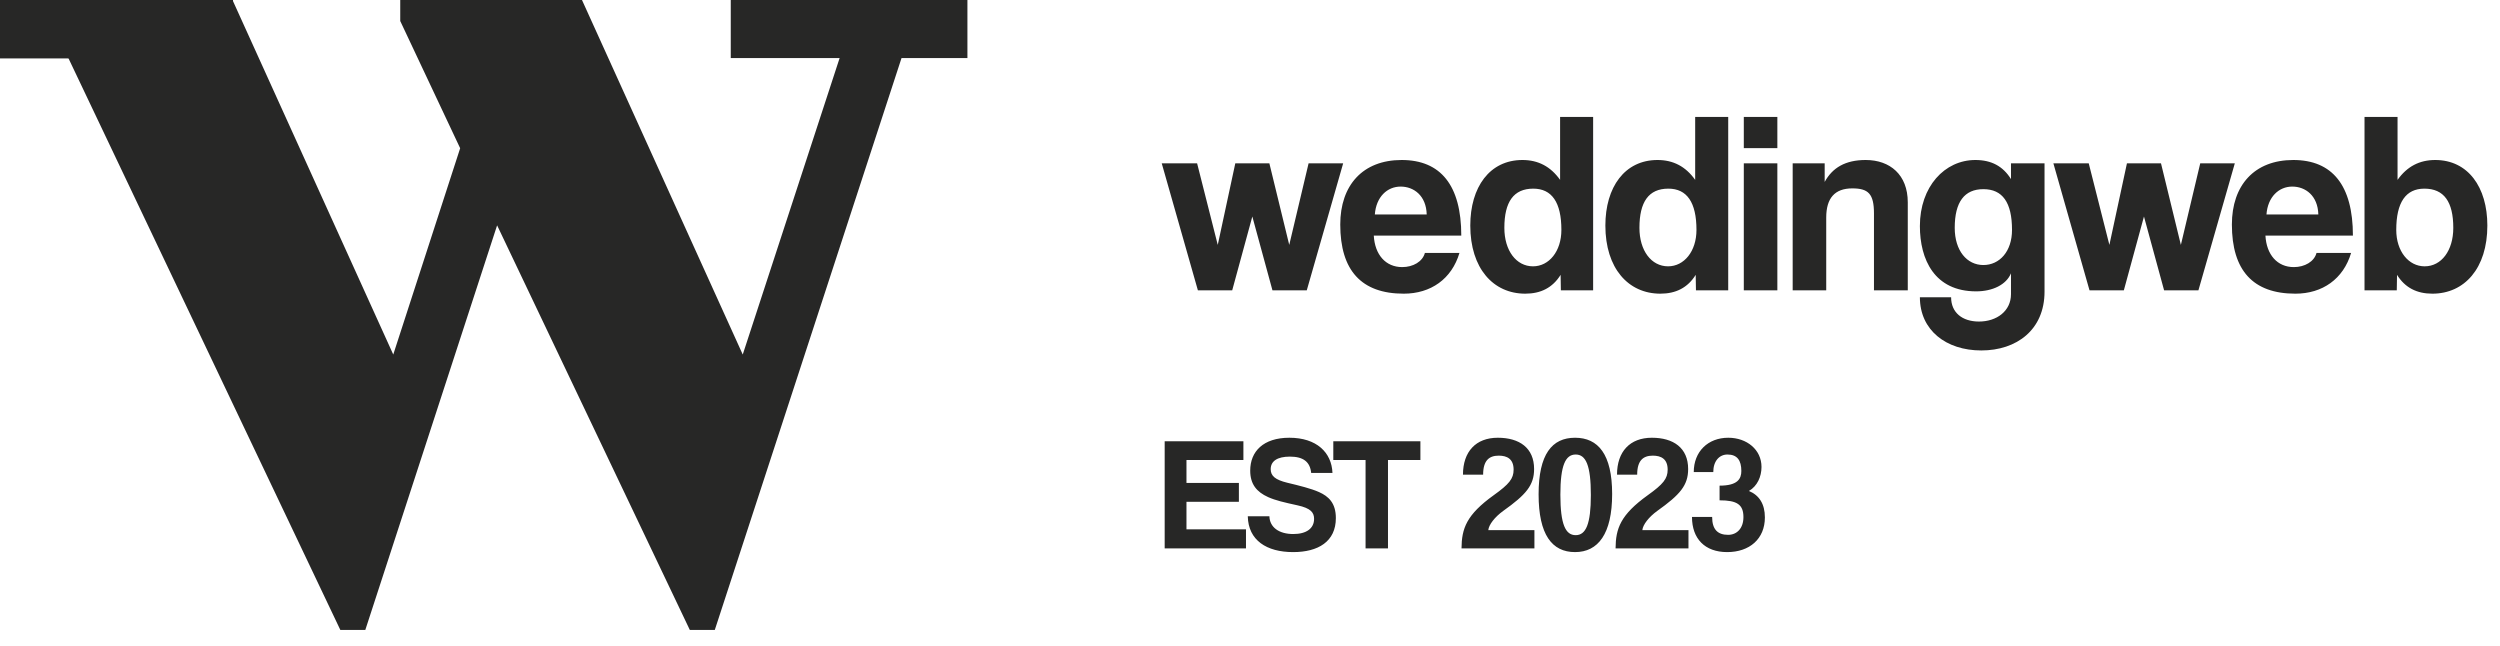
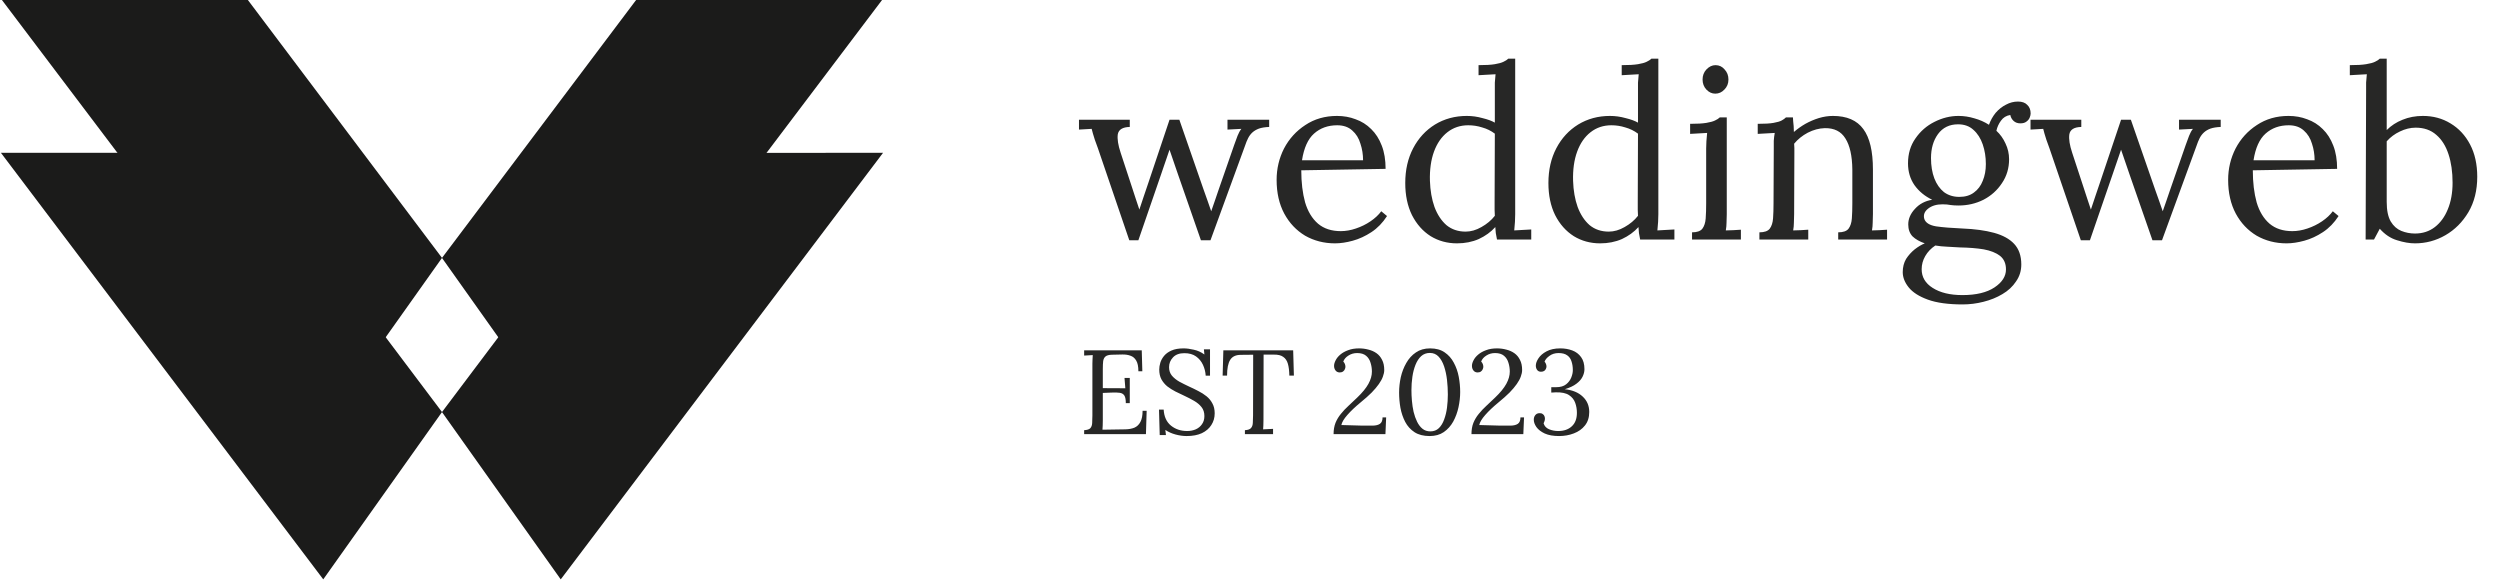
- <svg xmlns="http://www.w3.org/2000/svg" width="155" height="40" viewBox="0 0 155 40" fill="none">
-   <path d="M55.894 3.601L44.317 39.057H42.769L30.821 13.971L22.649 39.057H21.101L3.147 1.304V0H14.415L24.382 21.981L28.53 9.19L24.815 1.304V0H36.083L46.05 21.981L52.056 3.601H45.307V0H59.98V3.601H55.894Z" fill="#272726" />
-   <path d="M0 0H14.446V3.622H0V0Z" fill="#272726" />
-   <path d="M81.02 18H78.892L77.644 13.424L76.397 18H74.269L72.028 10.128H74.221L75.501 15.184L76.588 10.128H78.701L79.933 15.184L81.132 10.128H83.276L81.02 18ZM85.24 13.296H88.456C88.424 12.128 87.656 11.568 86.84 11.568C86.007 11.568 85.32 12.208 85.24 13.296ZM90.6 14.608H85.175C85.24 15.792 85.912 16.56 86.936 16.56C87.608 16.56 88.2 16.224 88.344 15.68H90.487C90.007 17.296 88.712 18.208 87.031 18.208C84.407 18.208 83.096 16.768 83.096 13.92C83.096 11.488 84.487 9.92 86.903 9.92C89.32 9.92 90.6 11.488 90.6 14.608ZM95.046 16.512C96.038 16.512 96.806 15.584 96.806 14.256C96.806 12.544 96.214 11.696 95.062 11.696C93.846 11.696 93.27 12.512 93.27 14.128C93.27 15.536 94.006 16.512 95.046 16.512ZM98.774 18H96.774L96.758 17.04C96.262 17.84 95.526 18.208 94.566 18.208C92.582 18.208 91.158 16.64 91.158 13.984C91.158 11.6 92.358 9.92 94.39 9.92C95.366 9.92 96.134 10.32 96.726 11.152V7.248H98.774V18ZM103.421 16.512C104.413 16.512 105.181 15.584 105.181 14.256C105.181 12.544 104.589 11.696 103.437 11.696C102.221 11.696 101.645 12.512 101.645 14.128C101.645 15.536 102.381 16.512 103.421 16.512ZM107.149 18H105.149L105.133 17.04C104.637 17.84 103.901 18.208 102.941 18.208C100.957 18.208 99.533 16.64 99.533 13.984C99.533 11.6 100.733 9.92 102.765 9.92C103.741 9.92 104.509 10.32 105.101 11.152V7.248H107.149V18ZM110.196 18H108.116V10.128H110.196V18ZM110.196 9.184H108.116V7.248H110.196V9.184ZM118.282 18H116.186V13.232C116.186 12.016 115.834 11.68 114.842 11.68C113.754 11.68 113.226 12.288 113.226 13.488V18H111.146V10.128H113.13V11.28C113.61 10.4 114.41 9.92 115.674 9.92C117.178 9.92 118.282 10.832 118.282 12.544V18ZM122.969 16.432C123.977 16.432 124.745 15.584 124.745 14.256C124.745 12.544 124.153 11.728 122.969 11.728C121.801 11.728 121.193 12.512 121.193 14.128C121.193 15.536 121.945 16.432 122.969 16.432ZM124.681 18.24V16.944C124.393 17.648 123.545 18.064 122.521 18.064C119.929 18.064 119.033 16.08 119.033 14.016C119.033 11.568 120.569 9.92 122.473 9.92C123.465 9.92 124.185 10.304 124.681 11.104V10.128H126.761V18.08C126.761 20.448 125.033 21.728 122.841 21.728C120.649 21.728 119.033 20.464 119.033 18.432H120.969C120.969 19.376 121.657 19.936 122.697 19.936C123.801 19.936 124.681 19.28 124.681 18.24ZM136.302 18H134.174L132.926 13.424L131.678 18H129.55L127.31 10.128H129.502L130.782 15.184L131.87 10.128H133.982L135.214 15.184L136.414 10.128H138.558L136.302 18ZM140.521 13.296H143.737C143.705 12.128 142.937 11.568 142.121 11.568C141.289 11.568 140.601 12.208 140.521 13.296ZM145.881 14.608H140.457C140.521 15.792 141.193 16.56 142.217 16.56C142.889 16.56 143.481 16.224 143.625 15.68H145.769C145.289 17.296 143.993 18.208 142.313 18.208C139.689 18.208 138.377 16.768 138.377 13.92C138.377 11.488 139.769 9.92 142.185 9.92C144.601 9.92 145.881 11.488 145.881 14.608ZM150.328 16.512C151.368 16.512 152.104 15.536 152.104 14.128C152.104 12.512 151.528 11.696 150.312 11.696C149.16 11.696 148.568 12.544 148.568 14.256C148.568 15.584 149.336 16.512 150.328 16.512ZM148.6 18H146.6V7.248H148.648V11.152C149.24 10.32 150.008 9.92 150.984 9.92C153.016 9.92 154.216 11.6 154.216 13.984C154.216 16.64 152.792 18.208 150.808 18.208C149.848 18.208 149.112 17.84 148.616 17.04L148.6 18Z" fill="#272726" />
-   <path d="M77.251 34H72.21V27.36H77.091V28.52H73.561V29.94H76.811V31.11H73.561V32.82H77.251V34ZM82.613 29.32H81.293C81.223 28.64 80.813 28.31 79.973 28.31C79.193 28.31 78.783 28.59 78.783 29.09C78.783 29.51 79.073 29.75 79.813 29.93C80.563 30.11 81.293 30.29 81.783 30.51C82.363 30.77 82.823 31.18 82.823 32.12C82.823 33.58 81.723 34.23 80.173 34.23C78.533 34.23 77.393 33.5 77.363 32.01H78.703C78.723 32.69 79.293 33.11 80.183 33.11C81.003 33.11 81.473 32.76 81.473 32.17C81.473 31.78 81.273 31.51 80.443 31.33C79.623 31.15 79.093 31.03 78.623 30.82C77.913 30.5 77.513 30.02 77.513 29.18C77.513 27.99 78.323 27.14 79.943 27.14C81.623 27.14 82.563 28.05 82.613 29.32ZM86.055 34H84.665V28.52H82.665V27.36H88.065V28.52H86.055V34ZM95.134 34H90.614C90.624 32.77 90.914 31.92 92.614 30.7C93.564 30.02 93.844 29.68 93.844 29.12C93.844 28.45 93.434 28.25 92.924 28.25C92.334 28.25 91.954 28.54 91.954 29.43H90.704C90.704 28 91.504 27.14 92.864 27.14C94.204 27.14 95.114 27.77 95.114 29.08C95.114 30.09 94.614 30.67 93.194 31.68C92.684 32.05 92.304 32.53 92.274 32.87H95.134V34ZM97.693 33.18C98.323 33.18 98.633 32.5 98.633 30.69C98.633 28.85 98.323 28.18 97.693 28.18C97.063 28.18 96.743 28.84 96.743 30.67C96.743 32.52 97.063 33.18 97.693 33.18ZM97.653 34.23C96.223 34.23 95.393 33.15 95.393 30.65C95.393 28.16 96.223 27.14 97.653 27.14C99.083 27.14 99.953 28.16 99.953 30.63C99.953 33.1 99.083 34.23 97.653 34.23ZM104.685 34H100.165C100.175 32.77 100.465 31.92 102.165 30.7C103.115 30.02 103.395 29.68 103.395 29.12C103.395 28.45 102.985 28.25 102.475 28.25C101.885 28.25 101.505 28.54 101.505 29.43H100.255C100.255 28 101.055 27.14 102.415 27.14C103.755 27.14 104.665 27.77 104.665 29.08C104.665 30.09 104.165 30.67 102.745 31.68C102.235 32.05 101.855 32.53 101.825 32.87H104.685V34ZM106.613 31.02V30.11C107.733 30.11 107.963 29.69 107.963 29.2C107.963 28.54 107.703 28.18 107.103 28.18C106.603 28.18 106.223 28.58 106.223 29.27H105.013C105.013 28 105.893 27.14 107.153 27.14C108.303 27.14 109.213 27.88 109.213 28.95C109.213 29.55 108.953 30.14 108.433 30.44C109.063 30.7 109.423 31.24 109.423 32.08C109.423 33.41 108.473 34.23 107.083 34.23C105.703 34.23 104.903 33.4 104.903 32.05H106.153C106.153 32.82 106.493 33.16 107.143 33.16C107.683 33.16 108.093 32.76 108.093 32.06C108.093 31.28 107.693 31.02 106.613 31.02Z" fill="#272726" />
+ <svg xmlns="http://www.w3.org/2000/svg" width="167" height="39" viewBox="0 0 167 39" fill="none">
+   <mask id="mask0_1808_104" style="mask-type:alpha" maskUnits="userSpaceOnUse" x="0" y="0" width="59" height="39">
+     <rect width="59" height="39" fill="#D9D9D9" />
+   </mask>
+   <g mask="url(#mask0_1808_104)">
+     <path d="M0.062 10.209L11.566 10.209L16.492 10.209L29.526 27.524L21.594 38.701L0.062 10.209Z" fill="#1B1B1A" />
+     <path d="M58.987 10.209L47.483 10.21L42.557 10.21L29.524 27.526L37.457 38.702L58.987 10.209Z" fill="#1B1B1A" />
+     <path d="M0.062 -0.088L11.566 -0.088L16.492 -0.088L29.526 17.227L21.594 28.404L0.062 -0.088Z" fill="#1B1B1A" />
+     <path d="M58.987 -0.088L47.483 -0.087L42.557 -0.087L29.524 17.229L37.457 28.405L58.987 -0.088Z" fill="#1B1B1A" />
+   </g>
+   <path d="M75.436 16.048L73.341 9.904C73.266 9.68 73.197 9.488 73.132 9.328C73.079 9.168 73.037 9.029 73.004 8.912C72.972 8.795 72.946 8.693 72.924 8.608L72.076 8.656V8H75.469V8.48C74.989 8.491 74.722 8.656 74.668 8.976C74.626 9.285 74.69 9.696 74.861 10.208L75.597 12.448C75.682 12.704 75.767 12.965 75.853 13.232C75.938 13.488 76.023 13.744 76.109 14C76.204 13.712 76.3 13.424 76.397 13.136C76.503 12.837 76.605 12.539 76.701 12.24L78.124 8H78.781L80.397 12.656C80.482 12.891 80.567 13.131 80.653 13.376C80.738 13.621 80.823 13.867 80.909 14.112C80.994 13.877 81.074 13.648 81.148 13.424C81.234 13.189 81.314 12.955 81.388 12.72L82.445 9.68C82.519 9.467 82.594 9.264 82.668 9.072C82.743 8.88 82.829 8.725 82.924 8.608L81.996 8.656V8H84.781V8.48C84.503 8.491 84.274 8.528 84.093 8.592C83.922 8.656 83.778 8.741 83.66 8.848C83.543 8.955 83.447 9.083 83.373 9.232C83.298 9.381 83.228 9.552 83.165 9.744L80.861 16.048H80.221L78.701 11.68C78.636 11.488 78.573 11.301 78.508 11.12C78.445 10.928 78.38 10.741 78.317 10.56C78.252 10.368 78.189 10.181 78.124 10C78.061 10.181 77.996 10.368 77.933 10.56C77.868 10.741 77.805 10.928 77.74 11.12C77.677 11.301 77.612 11.488 77.549 11.68L76.044 16.048H75.436ZM89.181 16.256C88.445 16.256 87.779 16.085 87.181 15.744C86.595 15.392 86.131 14.901 85.79 14.272C85.448 13.632 85.278 12.88 85.278 12.016C85.278 11.269 85.443 10.571 85.773 9.92C86.115 9.269 86.59 8.747 87.198 8.352C87.805 7.947 88.51 7.744 89.309 7.744C89.757 7.744 90.174 7.819 90.558 7.968C90.952 8.107 91.299 8.325 91.597 8.624C91.896 8.912 92.131 9.28 92.302 9.728C92.472 10.165 92.558 10.683 92.558 11.28L86.925 11.376C86.925 12.187 87.011 12.901 87.181 13.52C87.363 14.128 87.651 14.603 88.046 14.944C88.44 15.275 88.947 15.44 89.566 15.44C89.896 15.44 90.232 15.381 90.573 15.264C90.925 15.147 91.251 14.987 91.549 14.784C91.848 14.581 92.088 14.357 92.269 14.112L92.653 14.432C92.365 14.88 92.019 15.237 91.614 15.504C91.208 15.771 90.792 15.963 90.365 16.08C89.939 16.197 89.544 16.256 89.181 16.256ZM86.974 10.704H91.053C91.053 10.32 90.995 9.952 90.877 9.6C90.771 9.237 90.59 8.944 90.334 8.72C90.078 8.485 89.742 8.368 89.326 8.368C88.707 8.368 88.189 8.555 87.773 8.928C87.368 9.291 87.102 9.883 86.974 10.704ZM97.327 16.256C96.677 16.256 96.09 16.096 95.567 15.776C95.045 15.445 94.629 14.976 94.319 14.368C94.021 13.76 93.871 13.045 93.871 12.224C93.871 11.349 94.047 10.576 94.399 9.904C94.751 9.232 95.237 8.704 95.855 8.32C96.485 7.936 97.194 7.744 97.983 7.744C98.335 7.744 98.682 7.792 99.023 7.888C99.375 7.973 99.653 8.075 99.855 8.192V6C99.855 5.829 99.855 5.669 99.855 5.52C99.866 5.36 99.882 5.173 99.903 4.96C99.711 4.971 99.519 4.981 99.327 4.992C99.146 5.003 98.959 5.013 98.767 5.024V4.352C99.237 4.352 99.599 4.331 99.855 4.288C100.111 4.245 100.303 4.192 100.431 4.128C100.57 4.064 100.677 3.995 100.751 3.92H101.215V14.304C101.215 14.475 101.21 14.645 101.199 14.816C101.189 14.987 101.173 15.179 101.151 15.392C101.343 15.381 101.53 15.371 101.711 15.36C101.903 15.349 102.095 15.339 102.287 15.328V16H99.999C99.967 15.84 99.941 15.696 99.919 15.568C99.909 15.429 99.898 15.296 99.887 15.168C99.589 15.499 99.221 15.765 98.783 15.968C98.346 16.16 97.861 16.256 97.327 16.256ZM97.903 15.472C98.255 15.472 98.607 15.371 98.959 15.168C99.322 14.965 99.621 14.715 99.855 14.416C99.845 14.288 99.839 14.155 99.839 14.016C99.839 13.867 99.839 13.707 99.839 13.536L99.855 8.928C99.599 8.736 99.317 8.597 99.007 8.512C98.709 8.416 98.399 8.368 98.079 8.368C97.546 8.368 97.082 8.523 96.687 8.832C96.293 9.141 95.994 9.573 95.791 10.128C95.589 10.683 95.498 11.333 95.519 12.08C95.541 12.731 95.642 13.312 95.823 13.824C96.015 14.336 96.282 14.741 96.623 15.04C96.975 15.328 97.402 15.472 97.903 15.472ZM106.89 16.256C106.239 16.256 105.652 16.096 105.13 15.776C104.607 15.445 104.191 14.976 103.882 14.368C103.583 13.76 103.434 13.045 103.434 12.224C103.434 11.349 103.61 10.576 103.962 9.904C104.314 9.232 104.799 8.704 105.418 8.32C106.047 7.936 106.756 7.744 107.546 7.744C107.898 7.744 108.244 7.792 108.586 7.888C108.938 7.973 109.215 8.075 109.418 8.192V6C109.418 5.829 109.418 5.669 109.418 5.52C109.428 5.36 109.444 5.173 109.466 4.96C109.274 4.971 109.082 4.981 108.89 4.992C108.708 5.003 108.522 5.013 108.33 5.024V4.352C108.799 4.352 109.162 4.331 109.418 4.288C109.674 4.245 109.866 4.192 109.994 4.128C110.132 4.064 110.239 3.995 110.314 3.92H110.778V14.304C110.778 14.475 110.772 14.645 110.762 14.816C110.751 14.987 110.735 15.179 110.714 15.392C110.906 15.381 111.092 15.371 111.274 15.36C111.466 15.349 111.658 15.339 111.85 15.328V16H109.562C109.53 15.84 109.503 15.696 109.482 15.568C109.471 15.429 109.46 15.296 109.45 15.168C109.151 15.499 108.783 15.765 108.346 15.968C107.908 16.16 107.423 16.256 106.89 16.256ZM107.466 15.472C107.818 15.472 108.17 15.371 108.522 15.168C108.884 14.965 109.183 14.715 109.418 14.416C109.407 14.288 109.402 14.155 109.402 14.016C109.402 13.867 109.402 13.707 109.402 13.536L109.418 8.928C109.162 8.736 108.879 8.597 108.57 8.512C108.271 8.416 107.962 8.368 107.642 8.368C107.108 8.368 106.644 8.523 106.25 8.832C105.855 9.141 105.556 9.573 105.354 10.128C105.151 10.683 105.06 11.333 105.082 12.08C105.103 12.731 105.204 13.312 105.386 13.824C105.578 14.336 105.844 14.741 106.186 15.04C106.538 15.328 106.964 15.472 107.466 15.472ZM113.028 15.52C113.359 15.52 113.588 15.44 113.716 15.28C113.844 15.109 113.919 14.88 113.94 14.592C113.962 14.293 113.972 13.952 113.972 13.568V9.92C113.972 9.749 113.978 9.589 113.988 9.44C113.999 9.28 114.015 9.093 114.036 8.88C113.844 8.891 113.652 8.901 113.46 8.912C113.279 8.923 113.092 8.933 112.9 8.944V8.272C113.37 8.272 113.732 8.251 113.988 8.208C114.244 8.165 114.436 8.112 114.564 8.048C114.703 7.984 114.81 7.915 114.884 7.84H115.348V14.304C115.348 14.517 115.343 14.709 115.332 14.88C115.332 15.04 115.316 15.211 115.284 15.392C115.455 15.381 115.62 15.376 115.78 15.376C115.951 15.365 116.122 15.355 116.292 15.344V16H113.028V15.52ZM114.58 6.256C114.356 6.256 114.159 6.165 113.988 5.984C113.818 5.803 113.732 5.579 113.732 5.312C113.732 5.045 113.818 4.821 113.988 4.64C114.17 4.448 114.372 4.352 114.596 4.352C114.842 4.352 115.044 4.448 115.204 4.64C115.375 4.821 115.46 5.045 115.46 5.312C115.46 5.579 115.37 5.803 115.188 5.984C115.018 6.165 114.815 6.256 114.58 6.256ZM117.528 16V15.52C117.859 15.52 118.088 15.44 118.216 15.28C118.344 15.109 118.419 14.88 118.44 14.592C118.462 14.293 118.472 13.952 118.472 13.568L118.488 9.92C118.488 9.749 118.488 9.579 118.488 9.408C118.499 9.237 118.52 9.061 118.552 8.88C118.36 8.891 118.168 8.901 117.976 8.912C117.795 8.923 117.608 8.933 117.416 8.944V8.272C117.886 8.272 118.238 8.251 118.472 8.208C118.718 8.165 118.899 8.112 119.016 8.048C119.134 7.984 119.23 7.915 119.304 7.84H119.768C119.779 7.915 119.784 8 119.784 8.096C119.795 8.192 119.806 8.299 119.816 8.416C119.827 8.533 119.832 8.667 119.832 8.816C120.067 8.613 120.323 8.432 120.6 8.272C120.888 8.112 121.187 7.984 121.496 7.888C121.816 7.792 122.131 7.744 122.44 7.744C123.368 7.744 124.046 8.037 124.472 8.624C124.899 9.2 125.112 10.101 125.112 11.328V14.304C125.112 14.517 125.107 14.709 125.096 14.88C125.096 15.04 125.08 15.211 125.048 15.392C125.219 15.381 125.384 15.376 125.544 15.376C125.715 15.365 125.886 15.355 126.056 15.344V16H122.792V15.52C123.123 15.52 123.352 15.44 123.48 15.28C123.608 15.109 123.683 14.88 123.704 14.592C123.726 14.293 123.736 13.952 123.736 13.568V11.328C123.726 10.411 123.571 9.717 123.272 9.248C122.984 8.779 122.526 8.549 121.896 8.56C121.512 8.571 121.134 8.672 120.76 8.864C120.398 9.056 120.094 9.301 119.848 9.6C119.859 9.685 119.864 9.781 119.864 9.888C119.864 9.995 119.864 10.107 119.864 10.224L119.848 14.304C119.848 14.517 119.843 14.709 119.832 14.88C119.832 15.04 119.816 15.211 119.784 15.392C119.955 15.381 120.12 15.376 120.28 15.376C120.451 15.365 120.622 15.355 120.792 15.344V16H117.528ZM131.103 20.336C130.143 20.336 129.37 20.229 128.783 20.016C128.196 19.803 127.77 19.531 127.503 19.2C127.236 18.869 127.103 18.528 127.103 18.176C127.103 17.845 127.178 17.552 127.327 17.296C127.487 17.051 127.679 16.837 127.903 16.656C128.138 16.475 128.362 16.341 128.575 16.256C128.234 16.139 127.962 15.984 127.759 15.792C127.567 15.589 127.471 15.323 127.471 14.992C127.471 14.619 127.62 14.272 127.919 13.952C128.218 13.621 128.602 13.419 129.071 13.344C128.58 13.109 128.186 12.784 127.887 12.368C127.599 11.952 127.455 11.467 127.455 10.912C127.455 10.272 127.62 9.717 127.951 9.248C128.282 8.768 128.703 8.4 129.215 8.144C129.738 7.877 130.276 7.744 130.831 7.744C131.183 7.744 131.535 7.797 131.887 7.904C132.239 8 132.564 8.144 132.863 8.336C132.97 8.037 133.119 7.771 133.311 7.536C133.514 7.301 133.743 7.12 133.999 6.992C134.255 6.853 134.522 6.784 134.799 6.784C135.076 6.784 135.284 6.859 135.423 7.008C135.572 7.147 135.647 7.339 135.647 7.584C135.647 7.659 135.626 7.749 135.583 7.856C135.54 7.963 135.466 8.053 135.359 8.128C135.263 8.203 135.13 8.24 134.959 8.24C134.778 8.24 134.628 8.187 134.511 8.08C134.394 7.973 134.319 7.84 134.287 7.68C134.02 7.723 133.812 7.851 133.663 8.064C133.514 8.267 133.412 8.491 133.359 8.736C133.615 8.971 133.818 9.253 133.967 9.584C134.127 9.915 134.207 10.267 134.207 10.64C134.207 11.237 134.047 11.771 133.727 12.24C133.418 12.709 133.007 13.077 132.495 13.344C131.983 13.6 131.428 13.728 130.831 13.728C130.628 13.728 130.452 13.717 130.303 13.696C130.154 13.664 129.972 13.648 129.759 13.648C129.364 13.648 129.044 13.744 128.799 13.936C128.554 14.128 128.468 14.357 128.543 14.624C128.628 14.88 128.89 15.045 129.327 15.12C129.764 15.184 130.351 15.232 131.087 15.264C131.908 15.296 132.612 15.392 133.199 15.552C133.786 15.712 134.234 15.957 134.543 16.288C134.863 16.629 135.023 17.088 135.023 17.664C135.023 18.091 134.906 18.469 134.671 18.8C134.447 19.141 134.143 19.424 133.759 19.648C133.386 19.872 132.964 20.043 132.495 20.16C132.036 20.277 131.572 20.336 131.103 20.336ZM131.087 19.712C132.004 19.712 132.719 19.541 133.231 19.2C133.743 18.859 133.999 18.459 133.999 18C133.999 17.605 133.866 17.301 133.599 17.088C133.332 16.885 132.97 16.741 132.511 16.656C132.052 16.581 131.524 16.539 130.927 16.528C130.639 16.517 130.356 16.501 130.079 16.48C129.802 16.469 129.535 16.443 129.279 16.4C128.991 16.592 128.767 16.827 128.607 17.104C128.447 17.381 128.367 17.675 128.367 17.984C128.367 18.507 128.612 18.923 129.103 19.232C129.604 19.552 130.266 19.712 131.087 19.712ZM130.879 13.152C131.274 13.152 131.599 13.056 131.855 12.864C132.122 12.672 132.319 12.411 132.447 12.08C132.586 11.749 132.655 11.376 132.655 10.96C132.655 10.491 132.586 10.053 132.447 9.648C132.308 9.243 132.1 8.917 131.823 8.672C131.556 8.427 131.215 8.304 130.799 8.304C130.223 8.304 129.775 8.523 129.455 8.96C129.146 9.387 128.991 9.92 128.991 10.56C128.991 11.072 129.066 11.525 129.215 11.92C129.364 12.304 129.578 12.608 129.855 12.832C130.143 13.045 130.484 13.152 130.879 13.152ZM138.999 16.048L136.903 9.904C136.828 9.68 136.759 9.488 136.695 9.328C136.642 9.168 136.599 9.029 136.567 8.912C136.535 8.795 136.508 8.693 136.487 8.608L135.639 8.656V8H139.031V8.48C138.551 8.491 138.284 8.656 138.231 8.976C138.188 9.285 138.252 9.696 138.423 10.208L139.159 12.448C139.244 12.704 139.33 12.965 139.415 13.232C139.5 13.488 139.586 13.744 139.671 14C139.767 13.712 139.863 13.424 139.959 13.136C140.066 12.837 140.167 12.539 140.263 12.24L141.687 8H142.343L143.959 12.656C144.044 12.891 144.13 13.131 144.215 13.376C144.3 13.621 144.386 13.867 144.471 14.112C144.556 13.877 144.636 13.648 144.711 13.424C144.796 13.189 144.876 12.955 144.951 12.72L146.007 9.68C146.082 9.467 146.156 9.264 146.231 9.072C146.306 8.88 146.391 8.725 146.487 8.608L145.559 8.656V8H148.343V8.48C148.066 8.491 147.836 8.528 147.655 8.592C147.484 8.656 147.34 8.741 147.223 8.848C147.106 8.955 147.01 9.083 146.935 9.232C146.86 9.381 146.791 9.552 146.727 9.744L144.423 16.048H143.783L142.263 11.68C142.199 11.488 142.135 11.301 142.071 11.12C142.007 10.928 141.943 10.741 141.879 10.56C141.815 10.368 141.751 10.181 141.687 10C141.623 10.181 141.559 10.368 141.495 10.56C141.431 10.741 141.367 10.928 141.303 11.12C141.239 11.301 141.175 11.488 141.111 11.68L139.607 16.048H138.999ZM152.744 16.256C152.008 16.256 151.341 16.085 150.744 15.744C150.157 15.392 149.693 14.901 149.352 14.272C149.011 13.632 148.84 12.88 148.84 12.016C148.84 11.269 149.005 10.571 149.336 9.92C149.677 9.269 150.152 8.747 150.76 8.352C151.368 7.947 152.072 7.744 152.872 7.744C153.32 7.744 153.736 7.819 154.12 7.968C154.515 8.107 154.861 8.325 155.16 8.624C155.459 8.912 155.693 9.28 155.864 9.728C156.035 10.165 156.12 10.683 156.12 11.28L150.488 11.376C150.488 12.187 150.573 12.901 150.744 13.52C150.925 14.128 151.213 14.603 151.608 14.944C152.003 15.275 152.509 15.44 153.128 15.44C153.459 15.44 153.795 15.381 154.136 15.264C154.488 15.147 154.813 14.987 155.112 14.784C155.411 14.581 155.651 14.357 155.832 14.112L156.216 14.432C155.928 14.88 155.581 15.237 155.176 15.504C154.771 15.771 154.355 15.963 153.928 16.08C153.501 16.197 153.107 16.256 152.744 16.256ZM150.536 10.704H154.616C154.616 10.32 154.557 9.952 154.44 9.6C154.333 9.237 154.152 8.944 153.896 8.72C153.64 8.485 153.304 8.368 152.888 8.368C152.269 8.368 151.752 8.555 151.336 8.928C150.931 9.291 150.664 9.883 150.536 10.704ZM158.056 6C158.056 5.829 158.056 5.669 158.056 5.52C158.067 5.36 158.083 5.173 158.104 4.96C157.912 4.971 157.72 4.981 157.528 4.992C157.347 5.003 157.16 5.013 156.968 5.024V4.352C157.437 4.352 157.8 4.331 158.056 4.288C158.323 4.245 158.52 4.192 158.648 4.128C158.787 4.064 158.893 3.995 158.968 3.92H159.432V8.688C159.731 8.389 160.083 8.16 160.488 8C160.904 7.829 161.357 7.744 161.848 7.744C162.531 7.744 163.144 7.909 163.688 8.24C164.243 8.571 164.68 9.04 165 9.648C165.32 10.256 165.48 10.976 165.48 11.808C165.48 12.715 165.283 13.504 164.888 14.176C164.493 14.837 163.981 15.349 163.352 15.712C162.723 16.075 162.045 16.256 161.32 16.256C160.957 16.256 160.557 16.187 160.12 16.048C159.693 15.92 159.309 15.664 158.968 15.28L158.584 16H158.024L158.056 6ZM159.432 13.488C159.432 14.053 159.523 14.491 159.704 14.8C159.885 15.099 160.12 15.307 160.408 15.424C160.696 15.541 161 15.6 161.32 15.6C161.832 15.6 162.275 15.456 162.648 15.168C163.021 14.88 163.309 14.485 163.512 13.984C163.725 13.472 163.832 12.88 163.832 12.208C163.832 11.483 163.741 10.848 163.56 10.304C163.379 9.749 163.107 9.317 162.744 9.008C162.381 8.688 161.923 8.528 161.368 8.528C161.016 8.528 160.664 8.613 160.312 8.784C159.971 8.944 159.677 9.163 159.432 9.44V13.488Z" fill="#272726" />
+   <path d="M75.204 26.928C75.204 26.693 75.172 26.525 75.109 26.424C75.044 26.323 74.943 26.261 74.805 26.24C74.666 26.219 74.482 26.213 74.252 26.224L73.668 26.248V28.08C73.668 28.224 73.666 28.347 73.66 28.448C73.66 28.549 73.655 28.635 73.644 28.704L75.172 28.68C75.407 28.675 75.61 28.637 75.781 28.568C75.951 28.493 76.085 28.365 76.18 28.184C76.276 28.003 76.325 27.755 76.325 27.44H76.597L76.549 29H72.421V28.736C72.623 28.725 72.762 28.68 72.837 28.6C72.911 28.515 72.951 28.4 72.957 28.256C72.967 28.107 72.972 27.939 72.972 27.752V24.296C72.972 24.189 72.975 24.088 72.981 23.992C72.986 23.891 72.991 23.8 72.996 23.72C72.9 23.725 72.805 23.731 72.709 23.736C72.612 23.741 72.516 23.747 72.421 23.752V23.4H76.269L76.308 24.8H76.044C76.044 24.485 75.996 24.248 75.9 24.088C75.805 23.923 75.674 23.813 75.508 23.76C75.349 23.701 75.167 23.675 74.965 23.68L74.276 23.696C74.079 23.701 73.938 23.739 73.853 23.808C73.767 23.877 73.714 23.981 73.692 24.12C73.677 24.253 73.668 24.429 73.668 24.648V25.928L75.172 25.936L75.117 25.248H75.469V26.928H75.204ZM80.541 25.096C80.525 24.84 80.464 24.597 80.357 24.368C80.25 24.139 80.096 23.952 79.893 23.808C79.69 23.664 79.432 23.592 79.117 23.592C78.786 23.592 78.533 23.685 78.357 23.872C78.181 24.059 78.093 24.277 78.093 24.528C78.093 24.752 78.157 24.941 78.285 25.096C78.413 25.245 78.578 25.379 78.781 25.496C78.989 25.608 79.208 25.717 79.437 25.824C79.64 25.915 79.842 26.013 80.045 26.12C80.248 26.221 80.432 26.339 80.597 26.472C80.762 26.605 80.893 26.765 80.989 26.952C81.09 27.133 81.141 27.352 81.141 27.608C81.141 27.901 81.066 28.163 80.917 28.392C80.773 28.621 80.562 28.803 80.285 28.936C80.008 29.064 79.669 29.128 79.269 29.128C79.029 29.128 78.781 29.093 78.525 29.024C78.269 28.955 78.042 28.853 77.845 28.72L77.885 29.064H77.469L77.421 27.36H77.733C77.76 27.829 77.922 28.187 78.221 28.432C78.52 28.672 78.88 28.792 79.301 28.792C79.509 28.792 79.701 28.755 79.877 28.68C80.053 28.6 80.192 28.485 80.293 28.336C80.4 28.187 80.453 28.005 80.453 27.792C80.453 27.552 80.389 27.352 80.261 27.192C80.133 27.032 79.968 26.893 79.765 26.776C79.562 26.659 79.346 26.547 79.117 26.44C78.914 26.349 78.714 26.253 78.517 26.152C78.32 26.051 78.138 25.936 77.973 25.808C77.813 25.675 77.682 25.517 77.581 25.336C77.485 25.155 77.437 24.936 77.437 24.68C77.437 24.541 77.461 24.392 77.509 24.232C77.557 24.072 77.64 23.92 77.757 23.776C77.88 23.627 78.045 23.507 78.253 23.416C78.466 23.32 78.736 23.272 79.061 23.272C79.264 23.272 79.49 23.301 79.741 23.36C79.997 23.413 80.234 23.52 80.453 23.68L80.421 23.336H80.829V25.096H80.541ZM86.128 25.088C86.123 24.773 86.091 24.512 86.032 24.304C85.973 24.096 85.869 23.941 85.72 23.84C85.576 23.733 85.365 23.683 85.088 23.688H84.408L84.4 28.048C84.4 28.192 84.397 28.317 84.392 28.424C84.392 28.525 84.387 28.611 84.376 28.68C84.488 28.675 84.597 28.669 84.704 28.664C84.816 28.659 84.928 28.653 85.04 28.648V29H83.16V28.736C83.363 28.725 83.499 28.677 83.568 28.592C83.643 28.507 83.683 28.392 83.688 28.248C83.699 28.099 83.704 27.933 83.704 27.752L83.712 23.696L82.888 23.704C82.552 23.704 82.315 23.816 82.176 24.04C82.037 24.264 81.968 24.613 81.968 25.088H81.672L81.72 23.4H86.384L86.432 25.088H86.128ZM89.083 29C89.083 28.717 89.126 28.467 89.211 28.248C89.302 28.029 89.421 27.829 89.571 27.648C89.72 27.461 89.888 27.283 90.075 27.112C90.267 26.936 90.462 26.752 90.659 26.56C91.005 26.229 91.256 25.923 91.411 25.64C91.566 25.357 91.643 25.085 91.643 24.824C91.643 24.621 91.614 24.427 91.555 24.24C91.501 24.048 91.403 23.891 91.259 23.768C91.115 23.645 90.915 23.584 90.659 23.584C90.44 23.584 90.246 23.64 90.075 23.752C89.904 23.859 89.79 23.992 89.731 24.152C89.784 24.205 89.822 24.264 89.843 24.328C89.864 24.387 89.875 24.445 89.875 24.504C89.875 24.552 89.862 24.605 89.835 24.664C89.814 24.723 89.773 24.773 89.715 24.816C89.656 24.859 89.579 24.88 89.483 24.88C89.365 24.875 89.275 24.829 89.211 24.744C89.147 24.659 89.115 24.557 89.115 24.44C89.115 24.328 89.15 24.205 89.219 24.072C89.288 23.933 89.392 23.805 89.531 23.688C89.675 23.565 89.851 23.467 90.059 23.392C90.267 23.312 90.51 23.272 90.787 23.272C91 23.272 91.206 23.299 91.403 23.352C91.606 23.4 91.787 23.48 91.947 23.592C92.107 23.704 92.232 23.853 92.323 24.04C92.419 24.221 92.467 24.448 92.467 24.72C92.467 24.853 92.438 24.997 92.379 25.152C92.326 25.307 92.235 25.475 92.107 25.656C91.984 25.832 91.824 26.021 91.627 26.224C91.43 26.421 91.187 26.637 90.899 26.872C90.536 27.171 90.237 27.453 90.003 27.72C89.773 27.981 89.64 28.205 89.603 28.392L91.019 28.432C91.28 28.437 91.51 28.437 91.707 28.432C91.909 28.427 92.067 28.387 92.179 28.312C92.296 28.232 92.355 28.088 92.355 27.88H92.595L92.547 29H89.083ZM95.5 29.128C95.094 29.128 94.758 29.043 94.492 28.872C94.225 28.696 94.017 28.467 93.868 28.184C93.718 27.896 93.612 27.581 93.548 27.24C93.489 26.899 93.46 26.56 93.46 26.224C93.46 25.888 93.497 25.547 93.572 25.2C93.652 24.853 93.774 24.536 93.94 24.248C94.105 23.955 94.318 23.72 94.58 23.544C94.841 23.363 95.158 23.272 95.532 23.272C95.921 23.272 96.244 23.36 96.5 23.536C96.761 23.712 96.966 23.944 97.116 24.232C97.27 24.515 97.38 24.827 97.444 25.168C97.508 25.509 97.54 25.848 97.54 26.184C97.54 26.515 97.502 26.853 97.428 27.2C97.353 27.547 97.236 27.867 97.076 28.16C96.916 28.448 96.705 28.683 96.444 28.864C96.188 29.04 95.873 29.128 95.5 29.128ZM95.548 28.816C95.777 28.816 95.966 28.744 96.116 28.6C96.265 28.456 96.382 28.264 96.468 28.024C96.558 27.784 96.622 27.52 96.66 27.232C96.697 26.939 96.716 26.645 96.716 26.352C96.716 26.027 96.697 25.701 96.66 25.376C96.622 25.051 96.558 24.752 96.468 24.48C96.377 24.208 96.254 23.989 96.1 23.824C95.945 23.659 95.75 23.576 95.516 23.576C95.286 23.576 95.092 23.648 94.932 23.792C94.777 23.936 94.652 24.128 94.556 24.368C94.46 24.608 94.39 24.875 94.348 25.168C94.305 25.461 94.284 25.757 94.284 26.056C94.284 26.28 94.294 26.517 94.316 26.768C94.337 27.019 94.374 27.267 94.428 27.512C94.486 27.752 94.564 27.971 94.66 28.168C94.756 28.365 94.876 28.523 95.02 28.64C95.164 28.757 95.34 28.816 95.548 28.816ZM98.294 29C98.294 28.717 98.336 28.467 98.422 28.248C98.512 28.029 98.632 27.829 98.782 27.648C98.931 27.461 99.099 27.283 99.286 27.112C99.478 26.936 99.672 26.752 99.87 26.56C100.216 26.229 100.467 25.923 100.622 25.64C100.776 25.357 100.854 25.085 100.854 24.824C100.854 24.621 100.824 24.427 100.766 24.24C100.712 24.048 100.614 23.891 100.47 23.768C100.326 23.645 100.126 23.584 99.87 23.584C99.651 23.584 99.456 23.64 99.286 23.752C99.115 23.859 99 23.992 98.942 24.152C98.995 24.205 99.032 24.264 99.054 24.328C99.075 24.387 99.086 24.445 99.086 24.504C99.086 24.552 99.072 24.605 99.046 24.664C99.024 24.723 98.984 24.773 98.926 24.816C98.867 24.859 98.79 24.88 98.694 24.88C98.576 24.875 98.486 24.829 98.422 24.744C98.358 24.659 98.326 24.557 98.326 24.44C98.326 24.328 98.36 24.205 98.43 24.072C98.499 23.933 98.603 23.805 98.742 23.688C98.886 23.565 99.062 23.467 99.27 23.392C99.478 23.312 99.72 23.272 99.998 23.272C100.211 23.272 100.416 23.299 100.614 23.352C100.816 23.4 100.998 23.48 101.158 23.592C101.318 23.704 101.443 23.853 101.534 24.04C101.63 24.221 101.678 24.448 101.678 24.72C101.678 24.853 101.648 24.997 101.59 25.152C101.536 25.307 101.446 25.475 101.318 25.656C101.195 25.832 101.035 26.021 100.838 26.224C100.64 26.421 100.398 26.637 100.11 26.872C99.747 27.171 99.448 27.453 99.214 27.72C98.984 27.981 98.851 28.205 98.814 28.392L100.23 28.432C100.491 28.437 100.72 28.437 100.918 28.432C101.12 28.427 101.278 28.387 101.39 28.312C101.507 28.232 101.566 28.088 101.566 27.88H101.806L101.758 29H98.294ZM104.145 29.128C103.761 29.128 103.444 29.072 103.193 28.96C102.943 28.843 102.756 28.699 102.633 28.528C102.516 28.357 102.457 28.195 102.457 28.04C102.457 27.917 102.489 27.816 102.553 27.736C102.617 27.651 102.708 27.605 102.825 27.6C102.921 27.595 102.996 27.613 103.049 27.656C103.108 27.693 103.148 27.741 103.169 27.8C103.191 27.859 103.201 27.912 103.201 27.96C103.201 28.013 103.193 28.067 103.177 28.12C103.161 28.173 103.14 28.227 103.113 28.28C103.167 28.461 103.287 28.592 103.473 28.672C103.665 28.752 103.871 28.792 104.089 28.792C104.468 28.792 104.769 28.688 104.993 28.48C105.223 28.272 105.337 27.971 105.337 27.576C105.337 27.341 105.3 27.12 105.225 26.912C105.151 26.699 105.012 26.525 104.809 26.392C104.607 26.259 104.311 26.197 103.921 26.208C103.879 26.208 103.833 26.211 103.785 26.216C103.737 26.216 103.684 26.219 103.625 26.224V25.864C103.684 25.864 103.74 25.864 103.793 25.864C103.847 25.864 103.9 25.864 103.953 25.864C104.236 25.864 104.457 25.8 104.617 25.672C104.777 25.544 104.892 25.392 104.961 25.216C105.031 25.04 105.065 24.877 105.065 24.728C105.065 24.509 105.036 24.315 104.977 24.144C104.924 23.968 104.828 23.832 104.689 23.736C104.551 23.635 104.359 23.584 104.113 23.584C103.873 23.584 103.668 23.648 103.497 23.776C103.327 23.899 103.22 24.027 103.177 24.16C103.225 24.213 103.257 24.267 103.273 24.32C103.295 24.373 103.305 24.429 103.305 24.488C103.305 24.531 103.292 24.581 103.265 24.64C103.244 24.693 103.207 24.739 103.153 24.776C103.1 24.813 103.028 24.832 102.937 24.832C102.825 24.832 102.74 24.792 102.681 24.712C102.623 24.632 102.593 24.536 102.593 24.424C102.593 24.275 102.652 24.112 102.769 23.936C102.887 23.755 103.065 23.6 103.305 23.472C103.551 23.339 103.857 23.272 104.225 23.272C104.513 23.272 104.78 23.317 105.025 23.408C105.271 23.499 105.468 23.648 105.617 23.856C105.767 24.059 105.841 24.328 105.841 24.664C105.841 24.829 105.799 24.997 105.713 25.168C105.633 25.333 105.497 25.488 105.305 25.632C105.119 25.776 104.86 25.899 104.529 26C105.036 26.053 105.433 26.216 105.721 26.488C106.015 26.76 106.161 27.104 106.161 27.52C106.161 27.883 106.065 28.184 105.873 28.424C105.687 28.659 105.439 28.835 105.129 28.952C104.825 29.069 104.497 29.128 104.145 29.128Z" fill="#272726" />
</svg>
